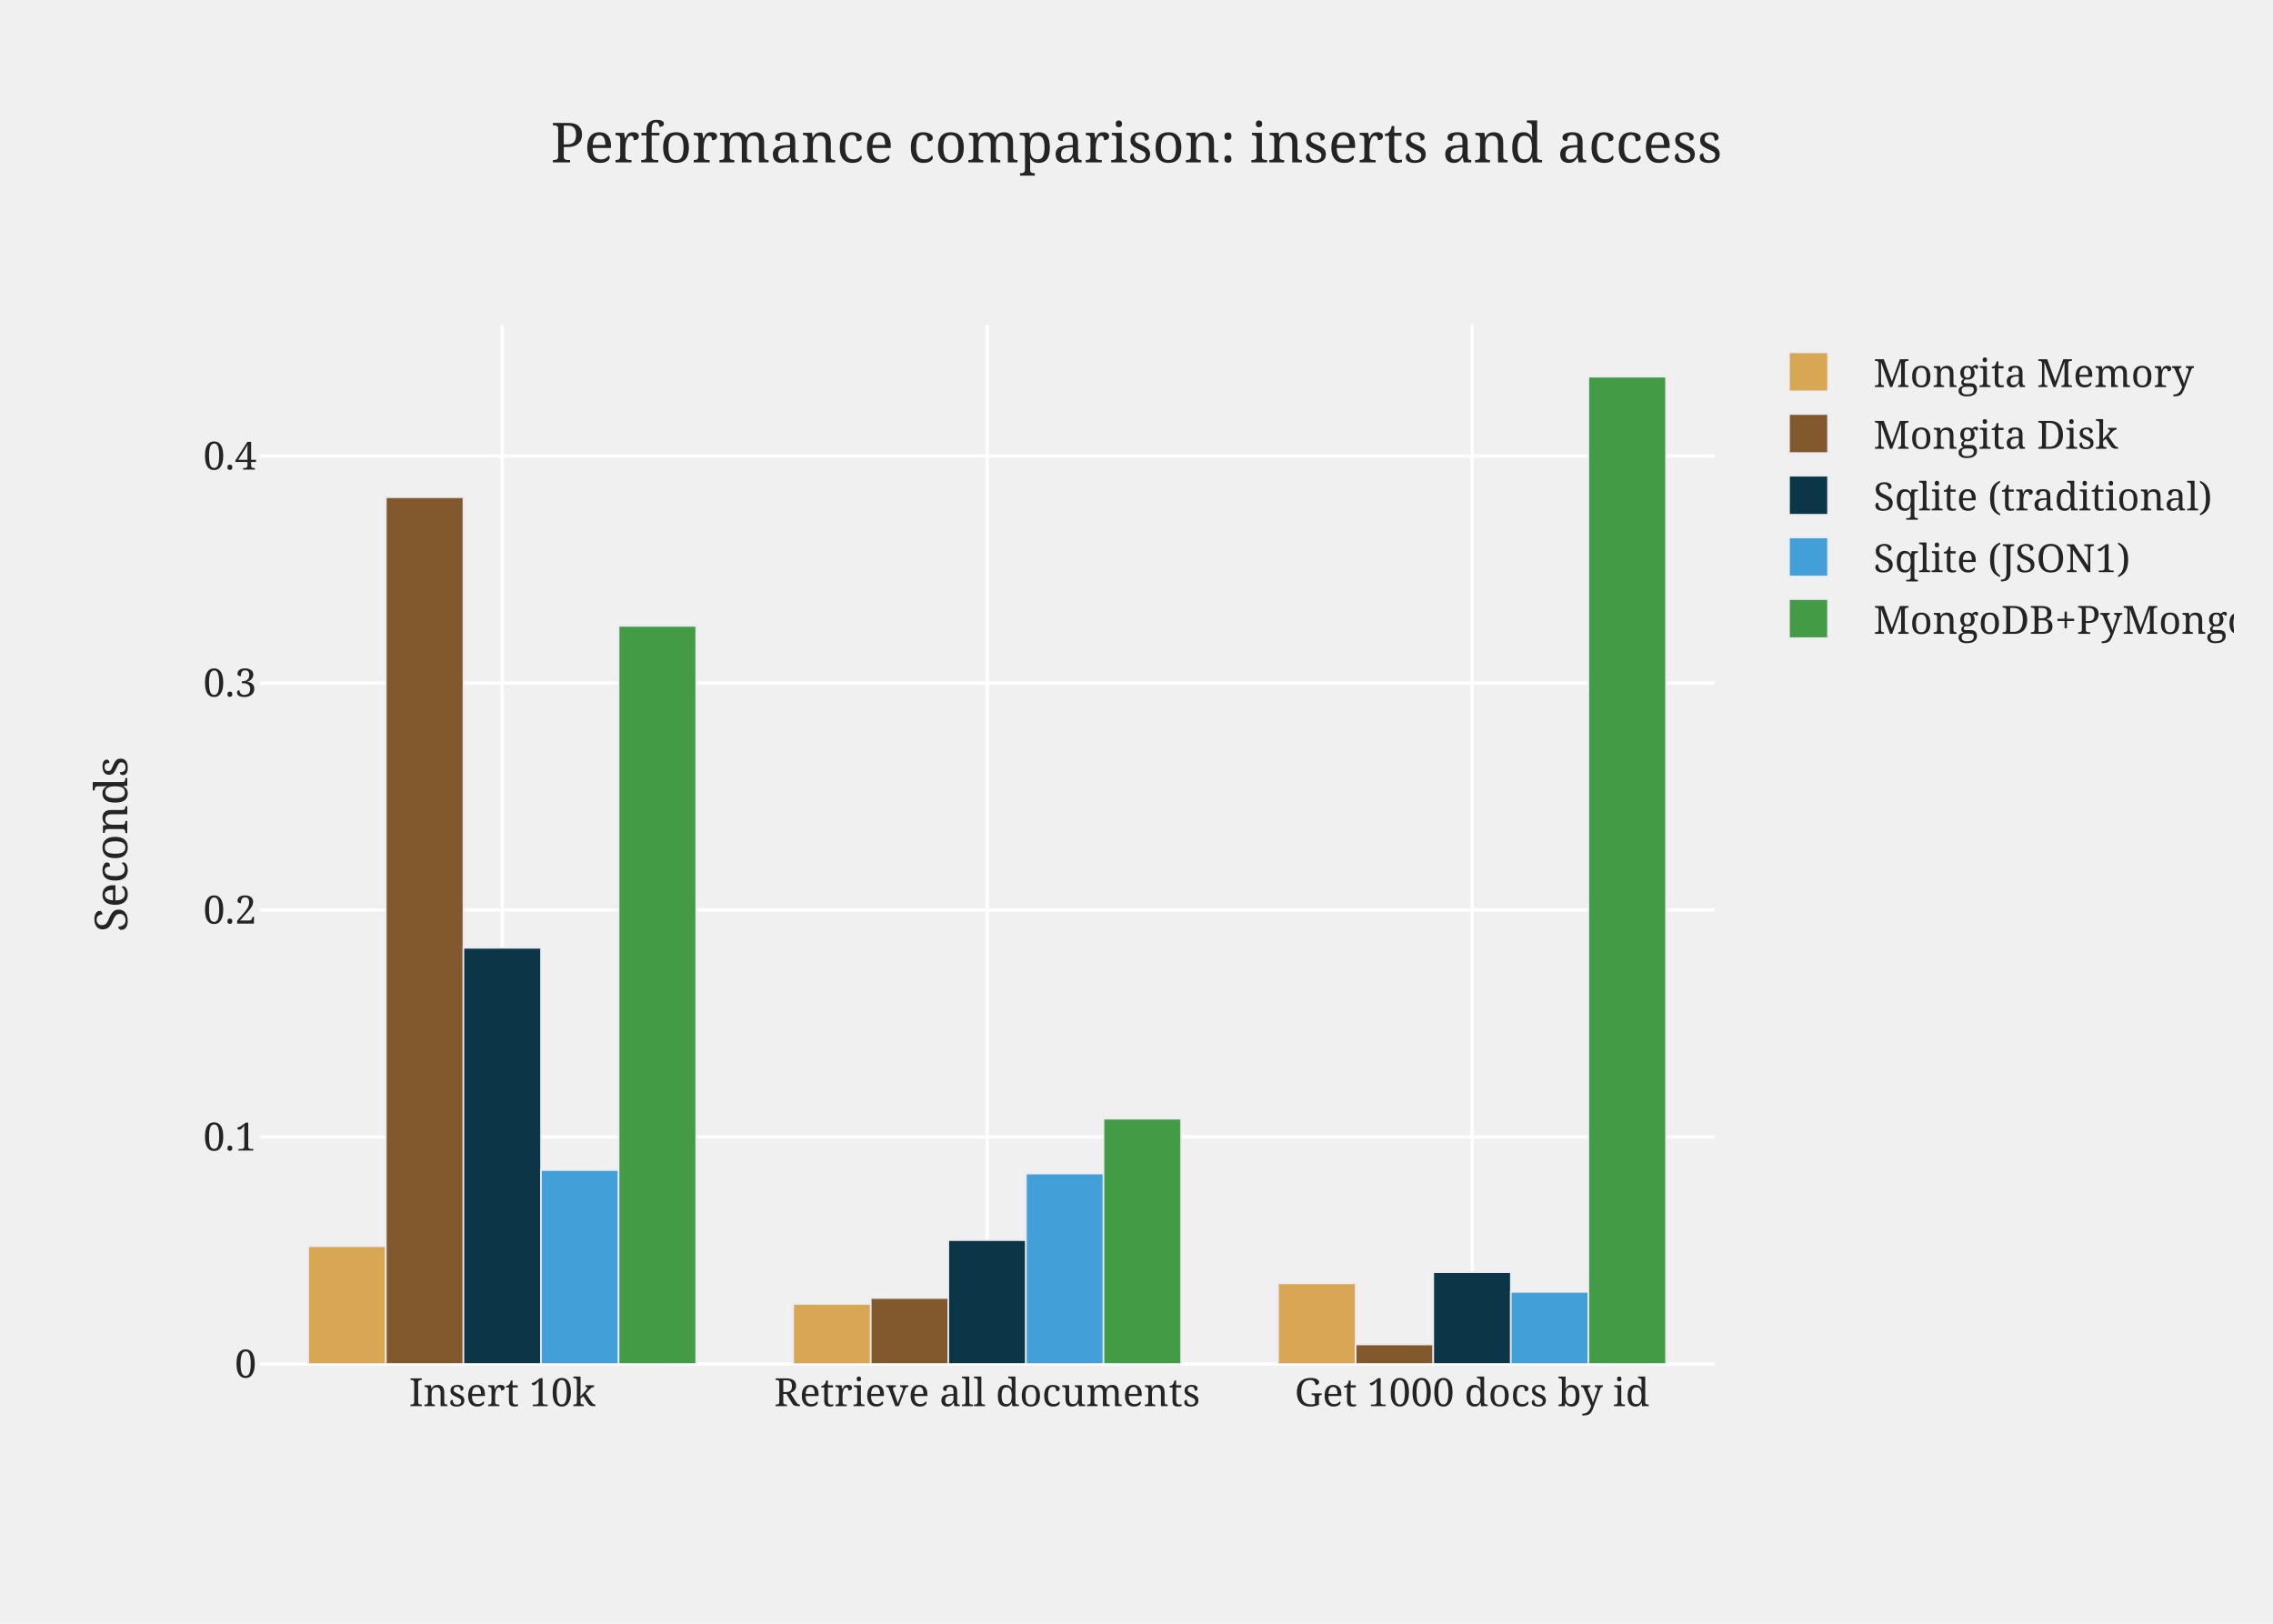
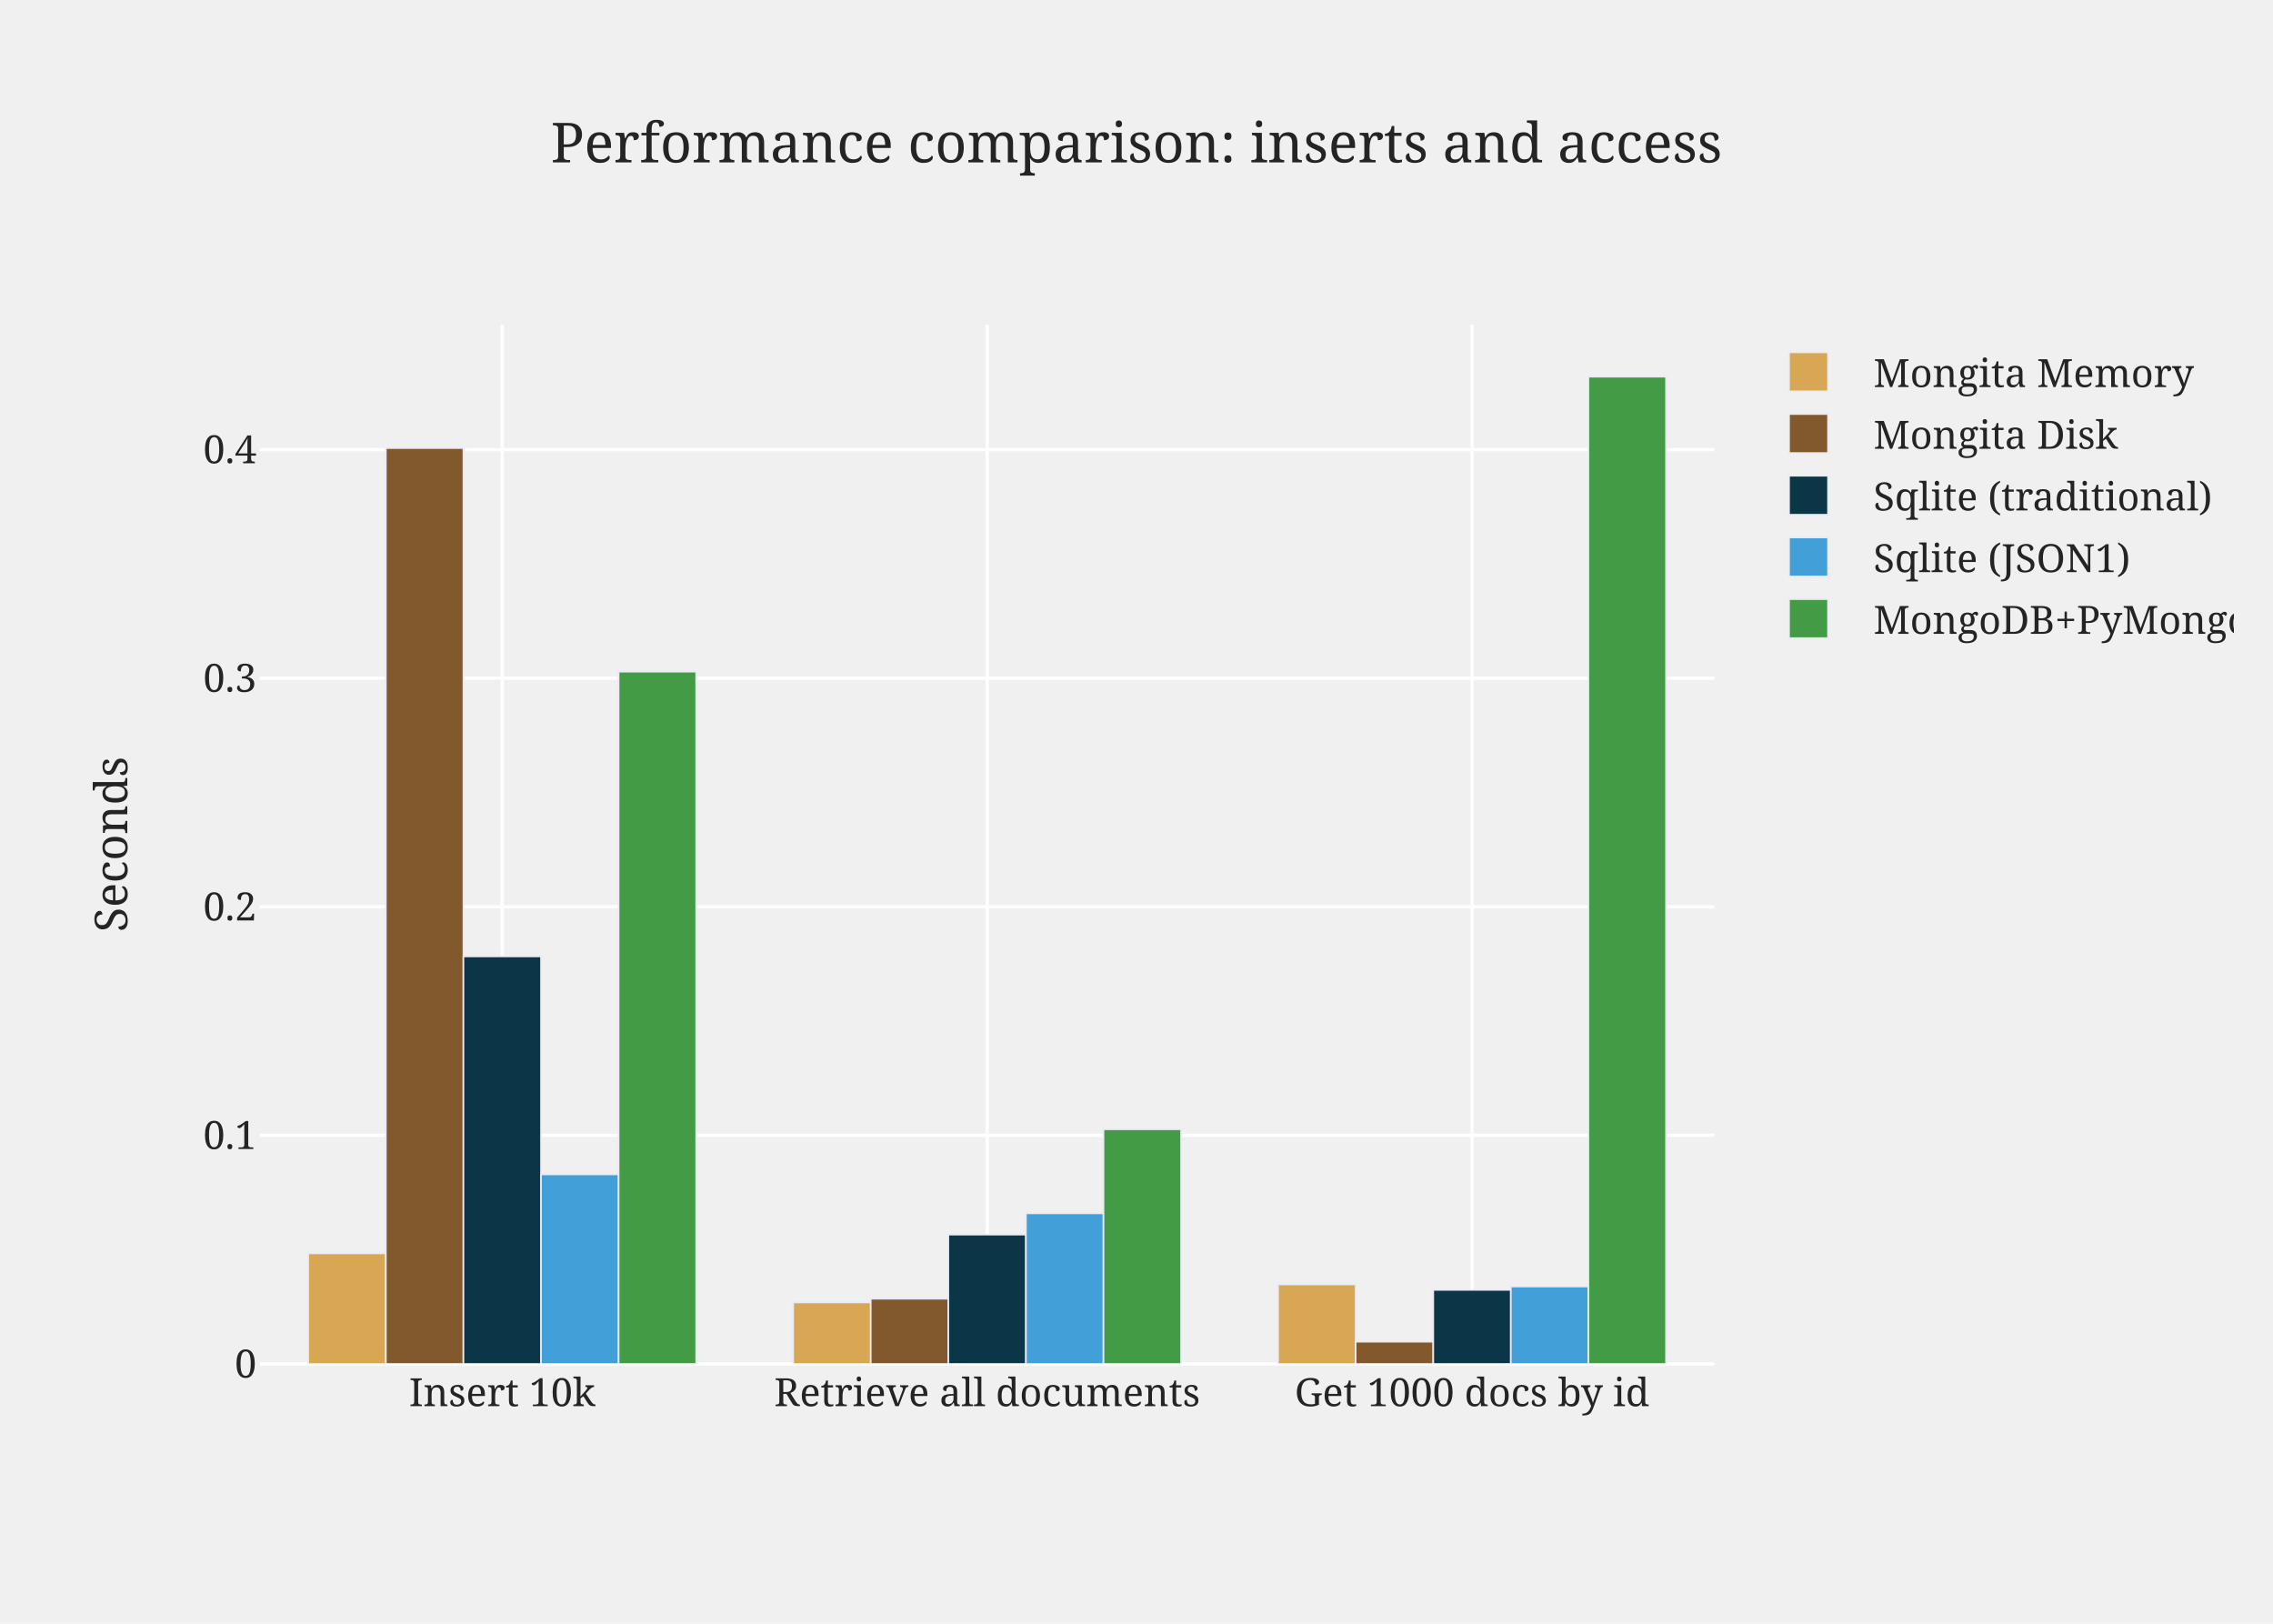
<svg xmlns="http://www.w3.org/2000/svg" class="main-svg" width="700" height="500" style="" viewBox="0 0 700 500">
  <rect x="0" y="0" width="700" height="500" style="fill: rgb(240, 240, 240); fill-opacity: 1;" />
-   <defs id="defs-91a470">
+   <defs id="defs-7c669e">
    <g class="clips">
-       <clipPath id="clip91a470xyplot" class="plotclip">
+       <clipPath id="clip7c669exyplot" class="plotclip">
        <rect width="448" height="320" />
      </clipPath>
-       <clipPath class="axesclip" id="clip91a470x">
+       <clipPath class="axesclip" id="clip7c669ex">
        <rect x="80" y="0" width="448" height="500" />
      </clipPath>
-       <clipPath class="axesclip" id="clip91a470y">
+       <clipPath class="axesclip" id="clip7c669ey">
        <rect x="0" y="100" width="700" height="320" />
      </clipPath>
-       <clipPath class="axesclip" id="clip91a470xy">
+       <clipPath class="axesclip" id="clip7c669exy">
        <rect x="80" y="100" width="448" height="320" />
      </clipPath>
    </g>
    <g class="gradients" />
  </defs>
  <g class="bglayer" />
  <g class="layer-below">
    <g class="imagelayer" />
    <g class="shapelayer" />
  </g>
  <g class="cartesianlayer">
    <g class="subplot xy">
      <g class="layer-subplot">
        <g class="shapelayer" />
        <g class="imagelayer" />
      </g>
      <g class="gridlayer">
        <g class="x">
          <path class="xgrid crisp" transform="translate(154.67,0)" d="M0,100v320" style="stroke: rgb(255, 255, 255); stroke-opacity: 1; stroke-width: 1px;" />
          <path class="xgrid crisp" transform="translate(304,0)" d="M0,100v320" style="stroke: rgb(255, 255, 255); stroke-opacity: 1; stroke-width: 1px;" />
          <path class="xgrid crisp" transform="translate(453.33,0)" d="M0,100v320" style="stroke: rgb(255, 255, 255); stroke-opacity: 1; stroke-width: 1px;" />
        </g>
        <g class="y">
-           <path class="ygrid crisp" transform="translate(0,350.1)" d="M80,0h448" style="stroke: rgb(255, 255, 255); stroke-opacity: 1; stroke-width: 1px;" />
-           <path class="ygrid crisp" transform="translate(0,280.21)" d="M80,0h448" style="stroke: rgb(255, 255, 255); stroke-opacity: 1; stroke-width: 1px;" />
-           <path class="ygrid crisp" transform="translate(0,210.31)" d="M80,0h448" style="stroke: rgb(255, 255, 255); stroke-opacity: 1; stroke-width: 1px;" />
-           <path class="ygrid crisp" transform="translate(0,140.42)" d="M80,0h448" style="stroke: rgb(255, 255, 255); stroke-opacity: 1; stroke-width: 1px;" />
+           <path class="ygrid crisp" transform="translate(0,349.61)" d="M80,0h448" style="stroke: rgb(255, 255, 255); stroke-opacity: 1; stroke-width: 1px;" />
+           <path class="ygrid crisp" transform="translate(0,279.23)" d="M80,0h448" style="stroke: rgb(255, 255, 255); stroke-opacity: 1; stroke-width: 1px;" />
+           <path class="ygrid crisp" transform="translate(0,208.84)" d="M80,0h448" style="stroke: rgb(255, 255, 255); stroke-opacity: 1; stroke-width: 1px;" />
+           <path class="ygrid crisp" transform="translate(0,138.45)" d="M80,0h448" style="stroke: rgb(255, 255, 255); stroke-opacity: 1; stroke-width: 1px;" />
        </g>
      </g>
      <g class="zerolinelayer">
        <path class="yzl zl crisp" transform="translate(0,420)" d="M80,0h448" style="stroke: rgb(255, 255, 255); stroke-opacity: 1; stroke-width: 1px;" />
      </g>
      <path class="xlines-below" />
      <path class="ylines-below" />
      <g class="overlines-below" />
      <g class="xaxislayer-below" />
      <g class="yaxislayer-below" />
      <g class="overaxes-below" />
-       <g class="plot" transform="translate(80,100)" clip-path="url('#clip91a470xyplot')">
+       <g class="plot" transform="translate(80,100)" clip-path="url('#clip7c669exyplot')">
        <g class="barlayer mlayer">
          <g class="trace bars" style="opacity: 1;">
            <g class="points">
              <g class="point">
-                 <path d="M14.93,320V283.76H38.83V320Z" style="vector-effect: non-scaling-stroke; opacity: 1; stroke-width: 0.5px; fill: rgb(216, 167, 83); fill-opacity: 1; stroke: rgb(234, 234, 242); stroke-opacity: 1;" />
-               </g>
-               <g class="point">
-                 <path d="M164.27,320V301.53H188.16V320Z" style="vector-effect: non-scaling-stroke; opacity: 1; stroke-width: 0.5px; fill: rgb(216, 167, 83); fill-opacity: 1; stroke: rgb(234, 234, 242); stroke-opacity: 1;" />
-               </g>
-               <g class="point">
-                 <path d="M313.6,320V295.18H337.49V320Z" style="vector-effect: non-scaling-stroke; opacity: 1; stroke-width: 0.5px; fill: rgb(216, 167, 83); fill-opacity: 1; stroke: rgb(234, 234, 242); stroke-opacity: 1;" />
-               </g>
-             </g>
-           </g>
-           <g class="trace bars" style="opacity: 1;">
-             <g class="points">
-               <g class="point">
-                 <path d="M38.83,320V53.12H62.72V320Z" style="vector-effect: non-scaling-stroke; opacity: 1; stroke-width: 0.5px; fill: rgb(130, 89, 44); fill-opacity: 1; stroke: rgb(234, 234, 242); stroke-opacity: 1;" />
-               </g>
-               <g class="point">
-                 <path d="M188.16,320V299.71H212.05V320Z" style="vector-effect: non-scaling-stroke; opacity: 1; stroke-width: 0.5px; fill: rgb(130, 89, 44); fill-opacity: 1; stroke: rgb(234, 234, 242); stroke-opacity: 1;" />
-               </g>
-               <g class="point">
-                 <path d="M337.49,320V314H361.39V320Z" style="vector-effect: non-scaling-stroke; opacity: 1; stroke-width: 0.5px; fill: rgb(130, 89, 44); fill-opacity: 1; stroke: rgb(234, 234, 242); stroke-opacity: 1;" />
-               </g>
-             </g>
-           </g>
-           <g class="trace bars" style="opacity: 1;">
-             <g class="points">
-               <g class="point">
-                 <path d="M62.72,320V191.87H86.61V320Z" style="vector-effect: non-scaling-stroke; opacity: 1; stroke-width: 0.5px; fill: rgb(11, 54, 71); fill-opacity: 1; stroke: rgb(234, 234, 242); stroke-opacity: 1;" />
-               </g>
-               <g class="point">
-                 <path d="M212.05,320V281.88H235.95V320Z" style="vector-effect: non-scaling-stroke; opacity: 1; stroke-width: 0.5px; fill: rgb(11, 54, 71); fill-opacity: 1; stroke: rgb(234, 234, 242); stroke-opacity: 1;" />
-               </g>
-               <g class="point">
-                 <path d="M361.39,320V291.75H385.28V320Z" style="vector-effect: non-scaling-stroke; opacity: 1; stroke-width: 0.5px; fill: rgb(11, 54, 71); fill-opacity: 1; stroke: rgb(234, 234, 242); stroke-opacity: 1;" />
-               </g>
-             </g>
-           </g>
-           <g class="trace bars" style="opacity: 1;">
-             <g class="points">
-               <g class="point">
-                 <path d="M86.61,320V260.3H110.51V320Z" style="vector-effect: non-scaling-stroke; opacity: 1; stroke-width: 0.5px; fill: rgb(67, 159, 216); fill-opacity: 1; stroke: rgb(234, 234, 242); stroke-opacity: 1;" />
-               </g>
-               <g class="point">
-                 <path d="M235.95,320V261.38H259.84V320Z" style="vector-effect: non-scaling-stroke; opacity: 1; stroke-width: 0.5px; fill: rgb(67, 159, 216); fill-opacity: 1; stroke: rgb(234, 234, 242); stroke-opacity: 1;" />
-               </g>
-               <g class="point">
-                 <path d="M385.28,320V297.82H409.17V320Z" style="vector-effect: non-scaling-stroke; opacity: 1; stroke-width: 0.5px; fill: rgb(67, 159, 216); fill-opacity: 1; stroke: rgb(234, 234, 242); stroke-opacity: 1;" />
-               </g>
-             </g>
-           </g>
-           <g class="trace bars" style="opacity: 1;">
-             <g class="points">
-               <g class="point">
-                 <path d="M110.51,320V92.74H134.4V320Z" style="vector-effect: non-scaling-stroke; opacity: 1; stroke-width: 0.5px; fill: rgb(68, 155, 69); fill-opacity: 1; stroke: rgb(234, 234, 242); stroke-opacity: 1;" />
-               </g>
-               <g class="point">
-                 <path d="M259.84,320V244.49H283.73V320Z" style="vector-effect: non-scaling-stroke; opacity: 1; stroke-width: 0.5px; fill: rgb(68, 155, 69); fill-opacity: 1; stroke: rgb(234, 234, 242); stroke-opacity: 1;" />
+                 <path d="M14.93,320V285.95H38.83V320Z" style="vector-effect: non-scaling-stroke; opacity: 1; stroke-width: 0.5px; fill: rgb(216, 167, 83); fill-opacity: 1; stroke: rgb(234, 234, 242); stroke-opacity: 1;" />
+               </g>
+               <g class="point">
+                 <path d="M164.27,320V301.06H188.16V320Z" style="vector-effect: non-scaling-stroke; opacity: 1; stroke-width: 0.5px; fill: rgb(216, 167, 83); fill-opacity: 1; stroke: rgb(234, 234, 242); stroke-opacity: 1;" />
+               </g>
+               <g class="point">
+                 <path d="M313.6,320V295.52H337.49V320Z" style="vector-effect: non-scaling-stroke; opacity: 1; stroke-width: 0.5px; fill: rgb(216, 167, 83); fill-opacity: 1; stroke: rgb(234, 234, 242); stroke-opacity: 1;" />
+               </g>
+             </g>
+           </g>
+           <g class="trace bars" style="opacity: 1;">
+             <g class="points">
+               <g class="point">
+                 <path d="M38.83,320V37.98H62.72V320Z" style="vector-effect: non-scaling-stroke; opacity: 1; stroke-width: 0.5px; fill: rgb(130, 89, 44); fill-opacity: 1; stroke: rgb(234, 234, 242); stroke-opacity: 1;" />
+               </g>
+               <g class="point">
+                 <path d="M188.16,320V299.92H212.05V320Z" style="vector-effect: non-scaling-stroke; opacity: 1; stroke-width: 0.5px; fill: rgb(130, 89, 44); fill-opacity: 1; stroke: rgb(234, 234, 242); stroke-opacity: 1;" />
+               </g>
+               <g class="point">
+                 <path d="M337.49,320V313.16H361.39V320Z" style="vector-effect: non-scaling-stroke; opacity: 1; stroke-width: 0.5px; fill: rgb(130, 89, 44); fill-opacity: 1; stroke: rgb(234, 234, 242); stroke-opacity: 1;" />
+               </g>
+             </g>
+           </g>
+           <g class="trace bars" style="opacity: 1;">
+             <g class="points">
+               <g class="point">
+                 <path d="M62.72,320V194.51H86.61V320Z" style="vector-effect: non-scaling-stroke; opacity: 1; stroke-width: 0.5px; fill: rgb(11, 54, 71); fill-opacity: 1; stroke: rgb(234, 234, 242); stroke-opacity: 1;" />
+               </g>
+               <g class="point">
+                 <path d="M212.05,320V280.18H235.95V320Z" style="vector-effect: non-scaling-stroke; opacity: 1; stroke-width: 0.5px; fill: rgb(11, 54, 71); fill-opacity: 1; stroke: rgb(234, 234, 242); stroke-opacity: 1;" />
+               </g>
+               <g class="point">
+                 <path d="M361.39,320V297.2H385.28V320Z" style="vector-effect: non-scaling-stroke; opacity: 1; stroke-width: 0.5px; fill: rgb(11, 54, 71); fill-opacity: 1; stroke: rgb(234, 234, 242); stroke-opacity: 1;" />
+               </g>
+             </g>
+           </g>
+           <g class="trace bars" style="opacity: 1;">
+             <g class="points">
+               <g class="point">
+                 <path d="M86.61,320V261.63H110.51V320Z" style="vector-effect: non-scaling-stroke; opacity: 1; stroke-width: 0.5px; fill: rgb(67, 159, 216); fill-opacity: 1; stroke: rgb(234, 234, 242); stroke-opacity: 1;" />
+               </g>
+               <g class="point">
+                 <path d="M235.95,320V273.63H259.84V320Z" style="vector-effect: non-scaling-stroke; opacity: 1; stroke-width: 0.5px; fill: rgb(67, 159, 216); fill-opacity: 1; stroke: rgb(234, 234, 242); stroke-opacity: 1;" />
+               </g>
+               <g class="point">
+                 <path d="M385.28,320V296.16H409.17V320Z" style="vector-effect: non-scaling-stroke; opacity: 1; stroke-width: 0.5px; fill: rgb(67, 159, 216); fill-opacity: 1; stroke: rgb(234, 234, 242); stroke-opacity: 1;" />
+               </g>
+             </g>
+           </g>
+           <g class="trace bars" style="opacity: 1;">
+             <g class="points">
+               <g class="point">
+                 <path d="M110.51,320V106.83H134.4V320Z" style="vector-effect: non-scaling-stroke; opacity: 1; stroke-width: 0.5px; fill: rgb(68, 155, 69); fill-opacity: 1; stroke: rgb(234, 234, 242); stroke-opacity: 1;" />
+               </g>
+               <g class="point">
+                 <path d="M259.84,320V247.75H283.73V320Z" style="vector-effect: non-scaling-stroke; opacity: 1; stroke-width: 0.5px; fill: rgb(68, 155, 69); fill-opacity: 1; stroke: rgb(234, 234, 242); stroke-opacity: 1;" />
              </g>
              <g class="point">
                <path d="M409.17,320V16H433.07V320Z" style="vector-effect: non-scaling-stroke; opacity: 1; stroke-width: 0.5px; fill: rgb(68, 155, 69); fill-opacity: 1; stroke: rgb(234, 234, 242); stroke-opacity: 1;" />
              </g>
            </g>
          </g>
        </g>
      </g>
      <g class="overplot" />
      <path class="xlines-above crisp" style="fill: none;" d="M0,0" />
      <path class="ylines-above crisp" style="fill: none;" d="M0,0" />
      <g class="overlines-above" />
      <g class="xaxislayer-above">
        <g class="xtick">
          <text text-anchor="middle" x="0" y="433" transform="translate(154.67,0)" style="font-family: Garamond; font-size: 12px; fill: rgb(36, 36, 36); fill-opacity: 1; white-space: pre;">Insert 10k</text>
        </g>
        <g class="xtick">
          <text text-anchor="middle" x="0" y="433" transform="translate(304,0)" style="font-family: Garamond; font-size: 12px; fill: rgb(36, 36, 36); fill-opacity: 1; white-space: pre;">Retrieve all documents</text>
        </g>
        <g class="xtick">
          <text text-anchor="middle" x="0" y="433" transform="translate(453.33,0)" style="font-family: Garamond; font-size: 12px; fill: rgb(36, 36, 36); fill-opacity: 1; white-space: pre;">Get 1000 docs by id</text>
        </g>
      </g>
      <g class="yaxislayer-above">
        <g class="ytick">
          <text text-anchor="end" x="79" y="4.2" transform="translate(0,420)" style="font-family: Garamond; font-size: 12px; fill: rgb(36, 36, 36); fill-opacity: 1; white-space: pre;">0</text>
        </g>
        <g class="ytick">
-           <text text-anchor="end" x="79" y="4.2" transform="translate(0,350.1)" style="font-family: Garamond; font-size: 12px; fill: rgb(36, 36, 36); fill-opacity: 1; white-space: pre;">0.1</text>
-         </g>
-         <g class="ytick">
-           <text text-anchor="end" x="79" y="4.2" transform="translate(0,280.21)" style="font-family: Garamond; font-size: 12px; fill: rgb(36, 36, 36); fill-opacity: 1; white-space: pre;">0.2</text>
-         </g>
-         <g class="ytick">
-           <text text-anchor="end" x="79" y="4.2" transform="translate(0,210.31)" style="font-family: Garamond; font-size: 12px; fill: rgb(36, 36, 36); fill-opacity: 1; white-space: pre;">0.3</text>
-         </g>
-         <g class="ytick">
-           <text text-anchor="end" x="79" y="4.2" transform="translate(0,140.42)" style="font-family: Garamond; font-size: 12px; fill: rgb(36, 36, 36); fill-opacity: 1; white-space: pre;">0.4</text>
+           <text text-anchor="end" x="79" y="4.2" transform="translate(0,349.61)" style="font-family: Garamond; font-size: 12px; fill: rgb(36, 36, 36); fill-opacity: 1; white-space: pre;">0.1</text>
+         </g>
+         <g class="ytick">
+           <text text-anchor="end" x="79" y="4.2" transform="translate(0,279.23)" style="font-family: Garamond; font-size: 12px; fill: rgb(36, 36, 36); fill-opacity: 1; white-space: pre;">0.2</text>
+         </g>
+         <g class="ytick">
+           <text text-anchor="end" x="79" y="4.2" transform="translate(0,208.84)" style="font-family: Garamond; font-size: 12px; fill: rgb(36, 36, 36); fill-opacity: 1; white-space: pre;">0.3</text>
+         </g>
+         <g class="ytick">
+           <text text-anchor="end" x="79" y="4.2" transform="translate(0,138.45)" style="font-family: Garamond; font-size: 12px; fill: rgb(36, 36, 36); fill-opacity: 1; white-space: pre;">0.4</text>
        </g>
      </g>
      <g class="overaxes-above" />
    </g>
  </g>
  <g class="polarlayer" />
  <g class="ternarylayer" />
  <g class="geolayer" />
  <g class="funnelarealayer" />
  <g class="pielayer" />
  <g class="treemaplayer" />
  <g class="sunburstlayer" />
  <g class="glimages" />
-   <defs id="topdefs-91a470">
+   <defs id="topdefs-7c669e">
    <g class="clips" />
-     <clipPath id="legend91a470">
+     <clipPath id="legend7c669e">
      <rect width="151" height="105" x="0" y="0" />
    </clipPath>
  </defs>
  <g class="layer-above">
    <g class="imagelayer" />
    <g class="shapelayer" />
  </g>
  <g class="infolayer">
    <g class="legend" pointer-events="all" transform="translate(536.96,100)">
      <rect class="bg" shape-rendering="crispEdges" style="stroke: rgb(68, 68, 68); stroke-opacity: 1; fill: rgb(240, 240, 240); fill-opacity: 1; stroke-width: 0px;" width="151" height="105" x="0" y="0" />
-       <g class="scrollbox" transform="" clip-path="url('#legend91a470')">
+       <g class="scrollbox" transform="" clip-path="url('#legend7c669e')">
        <g class="groups">
          <g class="traces" style="opacity: 1;" transform="translate(0,14.5)">
            <text class="legendtext" text-anchor="start" x="40" y="4.68" style="font-family: Garamond; font-size: 12px; fill: rgb(36, 36, 36); fill-opacity: 1; white-space: pre;">Mongita Memory</text>
            <g class="layers" style="opacity: 1;">
              <g class="legendfill" />
              <g class="legendlines" />
              <g class="legendsymbols">
                <g class="legendpoints">
                  <path class="legendundefined" d="M6,6H-6V-6H6Z" transform="translate(20,0)" style="stroke-width: 0.5px; fill: rgb(216, 167, 83); fill-opacity: 1; stroke: rgb(234, 234, 242); stroke-opacity: 1;" />
                </g>
              </g>
            </g>
            <rect class="legendtoggle" x="0" y="-9.5" width="145.453" height="19" style="fill: rgb(0, 0, 0); fill-opacity: 0;" />
          </g>
          <g class="traces" style="opacity: 1;" transform="translate(0,33.5)">
            <text class="legendtext" text-anchor="start" x="40" y="4.68" style="font-family: Garamond; font-size: 12px; fill: rgb(36, 36, 36); fill-opacity: 1; white-space: pre;">Mongita Disk</text>
            <g class="layers" style="opacity: 1;">
              <g class="legendfill" />
              <g class="legendlines" />
              <g class="legendsymbols">
                <g class="legendpoints">
                  <path class="legendundefined" d="M6,6H-6V-6H6Z" transform="translate(20,0)" style="stroke-width: 0.5px; fill: rgb(130, 89, 44); fill-opacity: 1; stroke: rgb(234, 234, 242); stroke-opacity: 1;" />
                </g>
              </g>
            </g>
            <rect class="legendtoggle" x="0" y="-9.5" width="145.453" height="19" style="fill: rgb(0, 0, 0); fill-opacity: 0;" />
          </g>
          <g class="traces" style="opacity: 1;" transform="translate(0,52.5)">
            <text class="legendtext" text-anchor="start" x="40" y="4.68" style="font-family: Garamond; font-size: 12px; fill: rgb(36, 36, 36); fill-opacity: 1; white-space: pre;">Sqlite (traditional)</text>
            <g class="layers" style="opacity: 1;">
              <g class="legendfill" />
              <g class="legendlines" />
              <g class="legendsymbols">
                <g class="legendpoints">
                  <path class="legendundefined" d="M6,6H-6V-6H6Z" transform="translate(20,0)" style="stroke-width: 0.5px; fill: rgb(11, 54, 71); fill-opacity: 1; stroke: rgb(234, 234, 242); stroke-opacity: 1;" />
                </g>
              </g>
            </g>
            <rect class="legendtoggle" x="0" y="-9.5" width="145.453" height="19" style="fill: rgb(0, 0, 0); fill-opacity: 0;" />
          </g>
          <g class="traces" style="opacity: 1;" transform="translate(0,71.5)">
            <text class="legendtext" text-anchor="start" x="40" y="4.68" style="font-family: Garamond; font-size: 12px; fill: rgb(36, 36, 36); fill-opacity: 1; white-space: pre;">Sqlite (JSON1)</text>
            <g class="layers" style="opacity: 1;">
              <g class="legendfill" />
              <g class="legendlines" />
              <g class="legendsymbols">
                <g class="legendpoints">
                  <path class="legendundefined" d="M6,6H-6V-6H6Z" transform="translate(20,0)" style="stroke-width: 0.5px; fill: rgb(67, 159, 216); fill-opacity: 1; stroke: rgb(234, 234, 242); stroke-opacity: 1;" />
                </g>
              </g>
            </g>
            <rect class="legendtoggle" x="0" y="-9.5" width="145.453" height="19" style="fill: rgb(0, 0, 0); fill-opacity: 0;" />
          </g>
          <g class="traces" style="opacity: 1;" transform="translate(0,90.5)">
            <text class="legendtext" text-anchor="start" x="40" y="4.68" style="font-family: Garamond; font-size: 12px; fill: rgb(36, 36, 36); fill-opacity: 1; white-space: pre;">MongoDB+PyMongo</text>
            <g class="layers" style="opacity: 1;">
              <g class="legendfill" />
              <g class="legendlines" />
              <g class="legendsymbols">
                <g class="legendpoints">
                  <path class="legendundefined" d="M6,6H-6V-6H6Z" transform="translate(20,0)" style="stroke-width: 0.5px; fill: rgb(68, 155, 69); fill-opacity: 1; stroke: rgb(234, 234, 242); stroke-opacity: 1;" />
                </g>
              </g>
            </g>
            <rect class="legendtoggle" x="0" y="-9.5" width="145.453" height="19" style="fill: rgb(0, 0, 0); fill-opacity: 0;" />
          </g>
        </g>
      </g>
      <rect class="scrollbar" rx="20" ry="3" width="0" height="0" style="fill: rgb(128, 139, 164); fill-opacity: 1;" x="0" y="0" />
    </g>
    <g class="g-gtitle">
      <text class="gtitle" x="350" y="50" text-anchor="middle" dy="0em" style="font-family: Garamond; font-size: 17px; fill: rgb(36, 36, 36); opacity: 1; font-weight: normal; white-space: pre;">Performance comparison: inserts and access</text>
    </g>
    <g class="g-xtitle" />
    <g class="g-ytitle">
      <text class="ytitle" transform="rotate(-90,39.2,260)" x="39.2" y="260" text-anchor="middle" style="font-family: Garamond; font-size: 14px; fill: rgb(36, 36, 36); opacity: 1; font-weight: normal; white-space: pre;">Seconds</text>
    </g>
  </g>
</svg>
